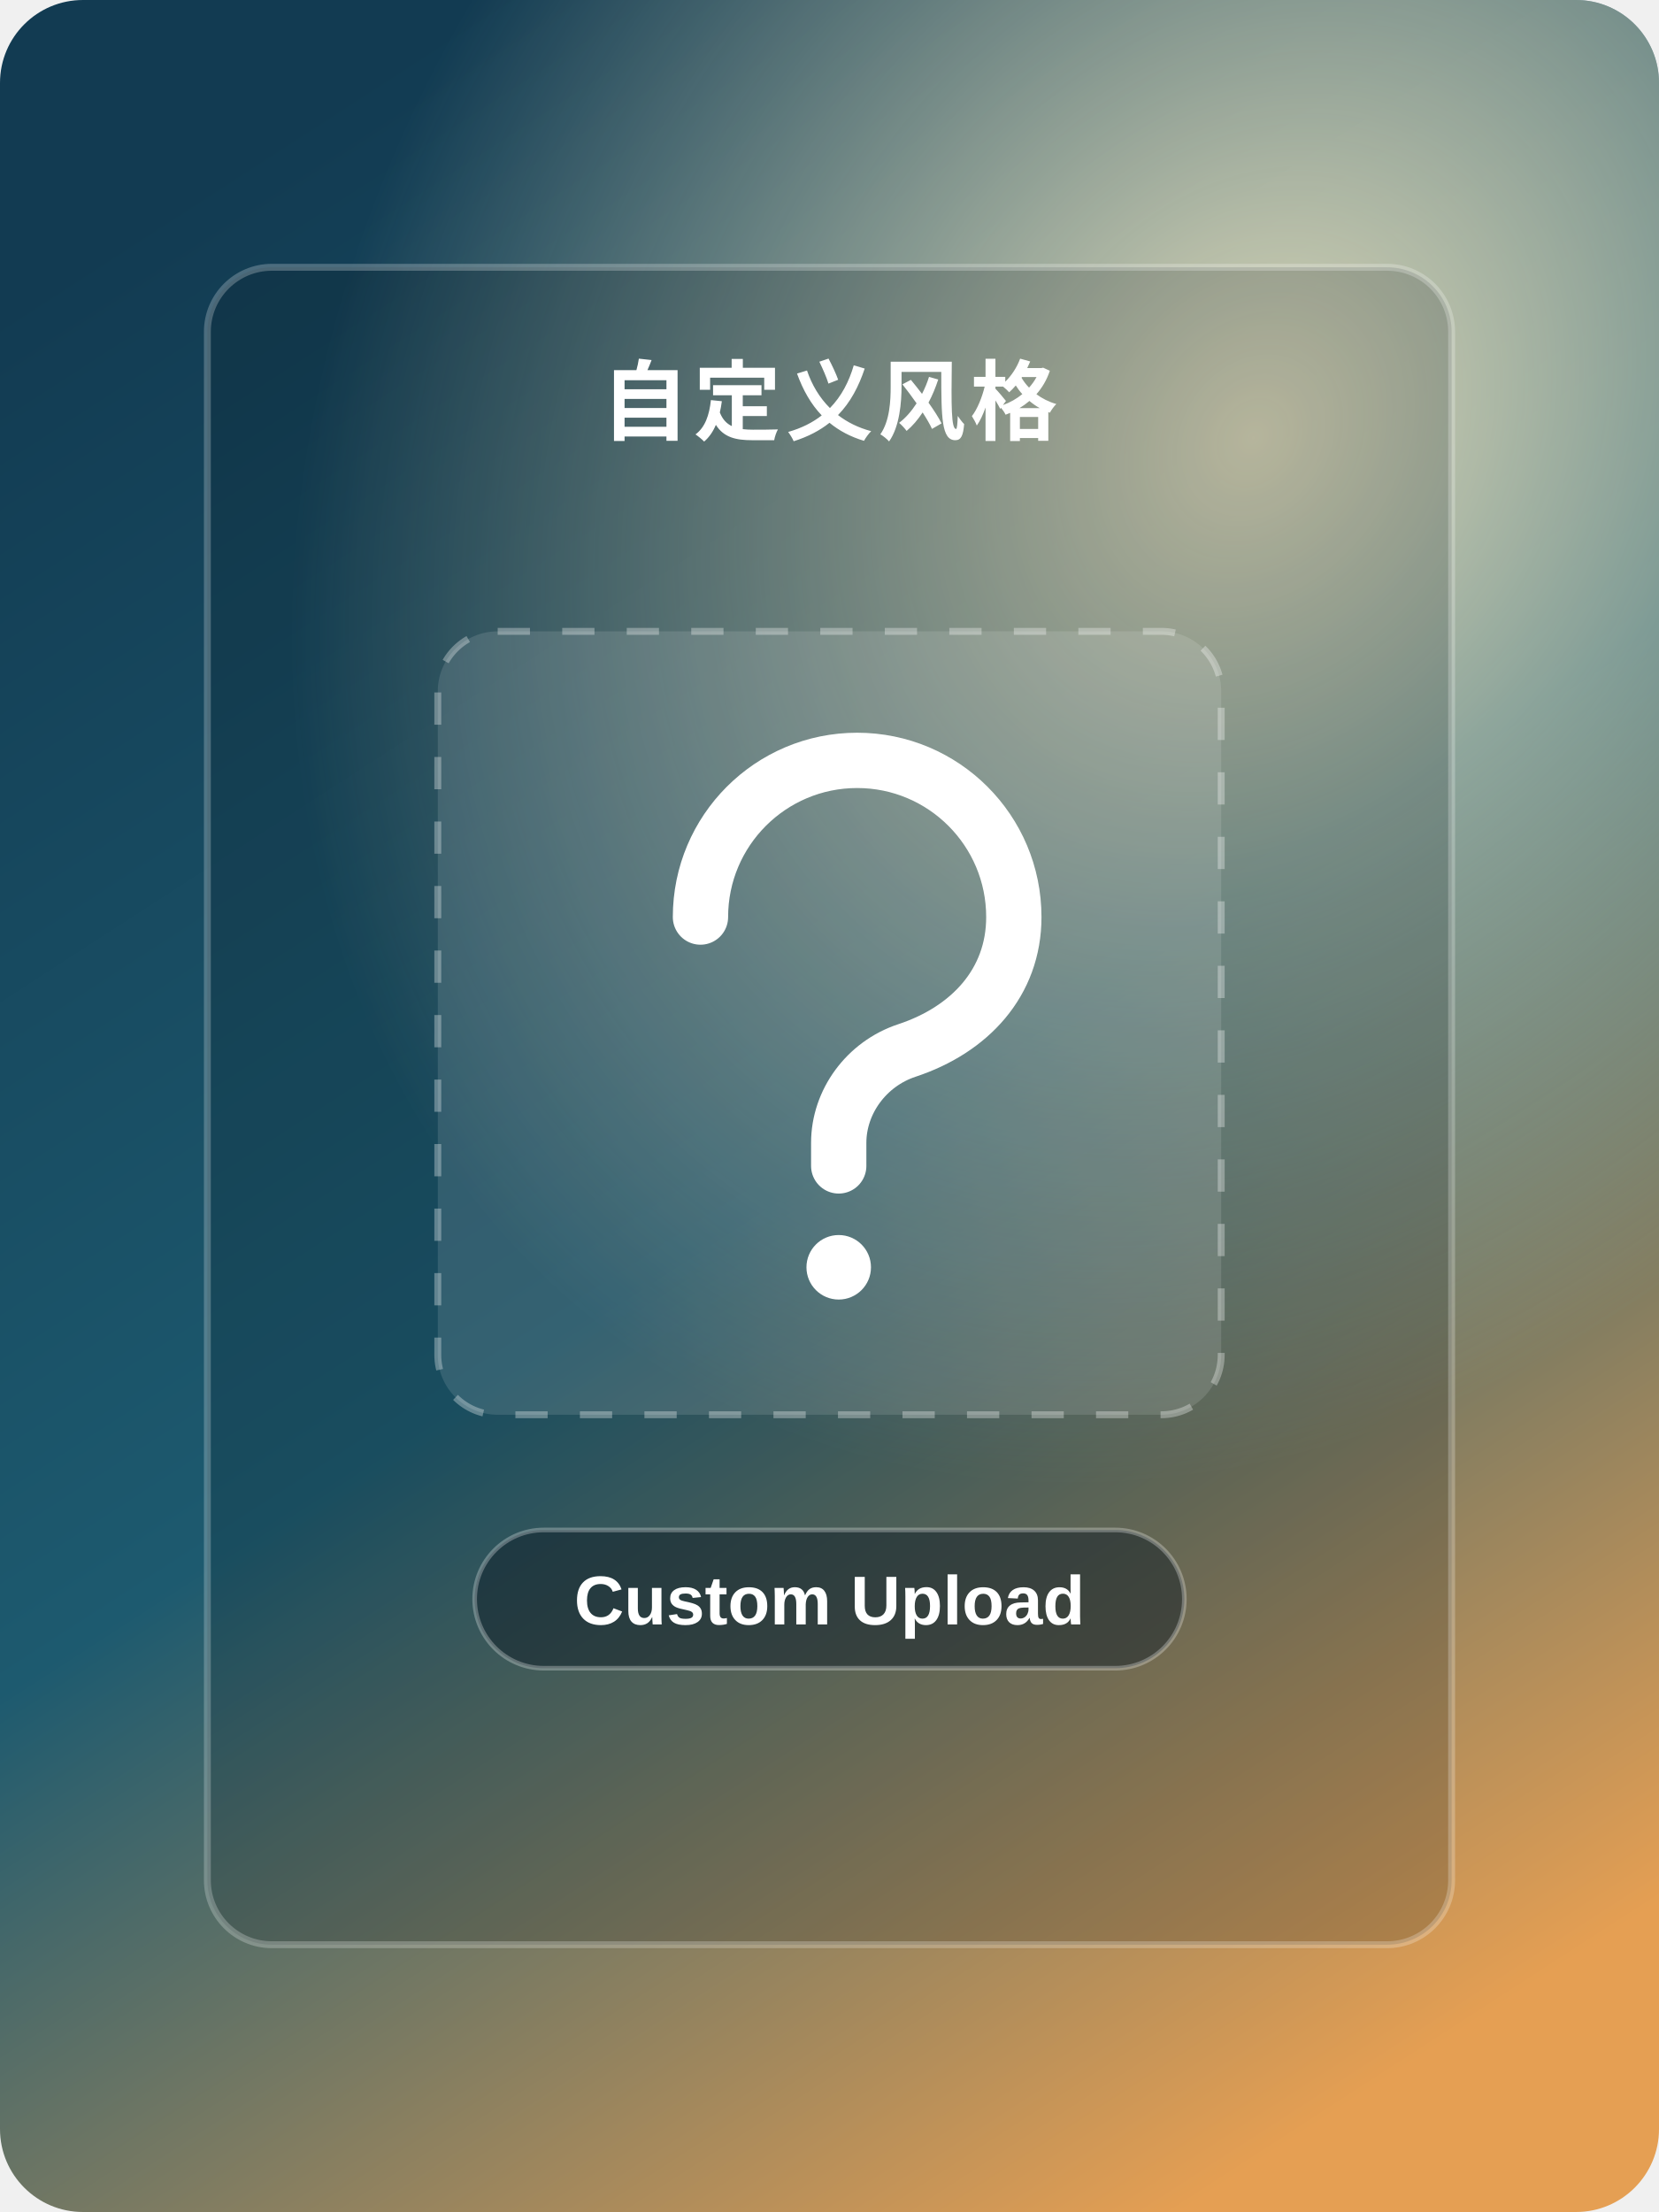
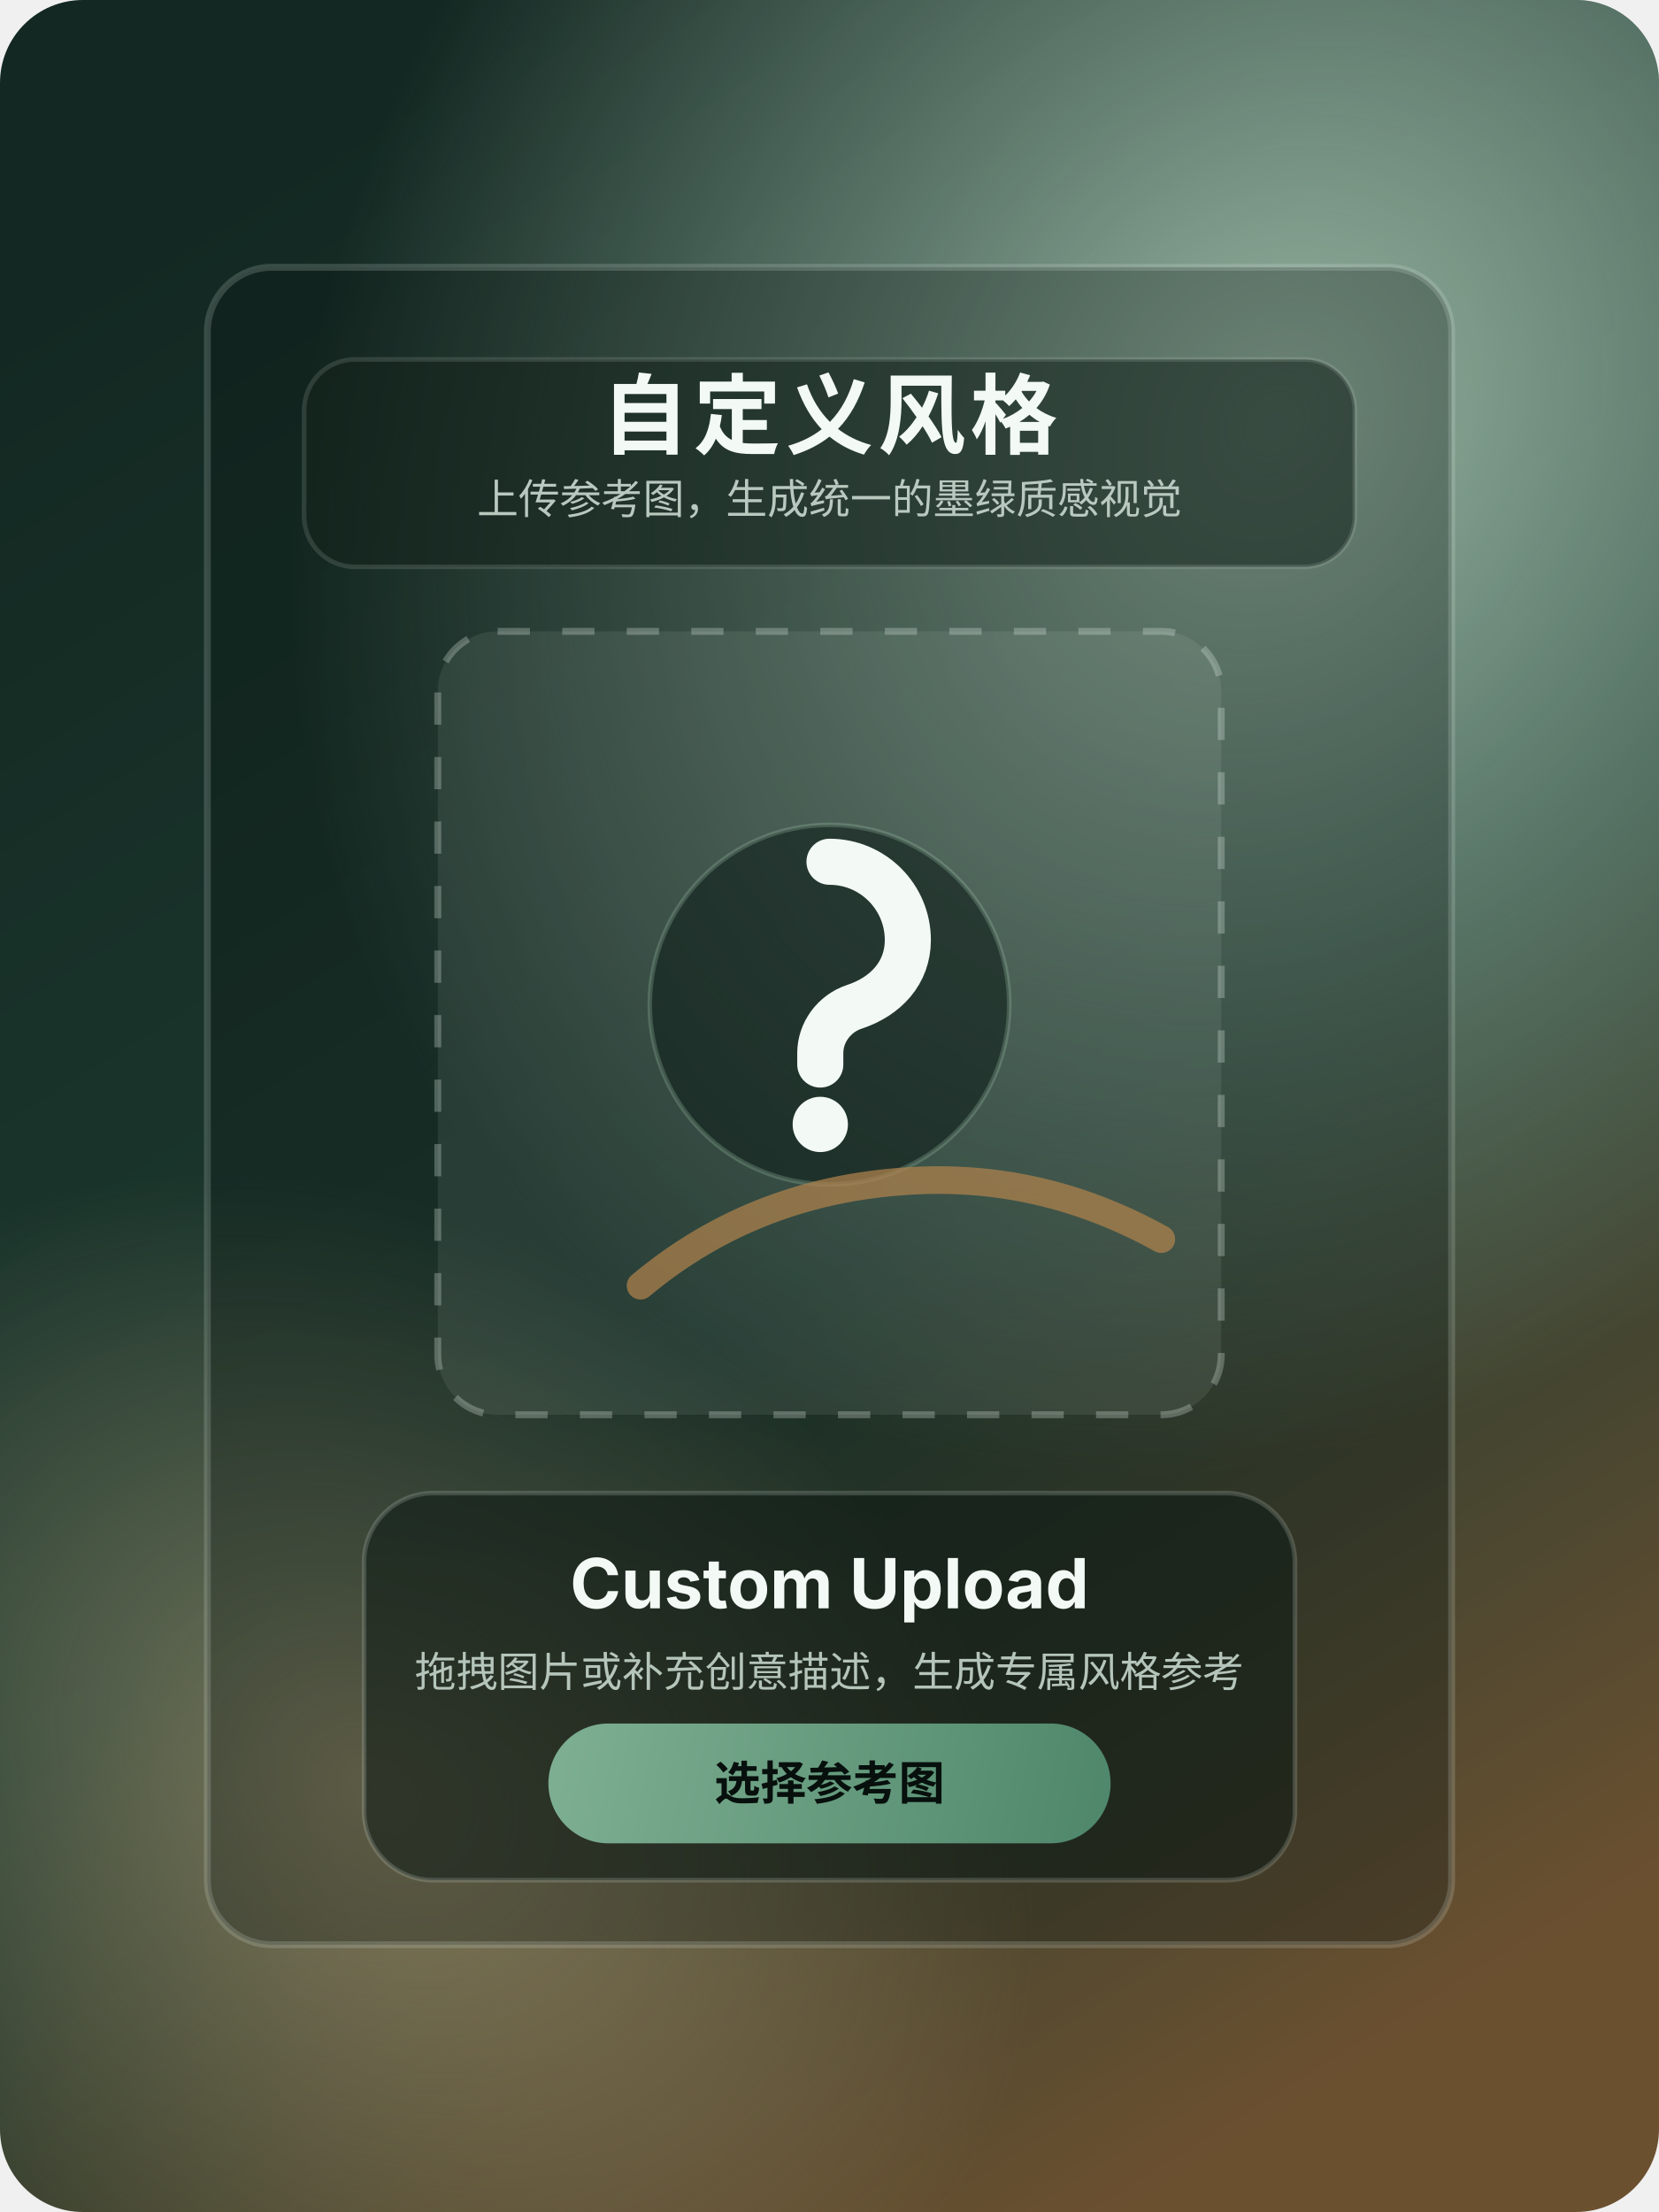
<svg xmlns="http://www.w3.org/2000/svg" width="720" height="960" viewBox="0 0 720 960" fill="none">
  <defs>
-     <linearGradient id="bg" x1="96" y1="72" x2="624" y2="888" gradientUnits="userSpaceOnUse">
-       <stop stop-color="#123B52" />
-       <stop offset="0.52" stop-color="#1D5A6F" />
-       <stop offset="1" stop-color="#E59F53" />
+     <linearGradient id="bg" x1="108" y1="76" x2="612" y2="884" gradientUnits="userSpaceOnUse">
+       <stop stop-color="#132822" />
+       <stop offset="0.56" stop-color="#1d3a30" />
+       <stop offset="1" stop-color="#6b5030" />
    </linearGradient>
-     <radialGradient id="glow" cx="0" cy="0" r="1" gradientUnits="userSpaceOnUse" gradientTransform="translate(542 190) rotate(121.44) scale(478.188 390.988)">
-       <stop stop-color="#FFF1C8" stop-opacity="0.85" />
-       <stop offset="1" stop-color="#FFF1C8" stop-opacity="0" />
+     <radialGradient id="glowMoss" cx="0" cy="0" r="1" gradientUnits="userSpaceOnUse" gradientTransform="translate(554 182) rotate(123.154) scale(480.221 403.863)">
+       <stop stop-color="#B9D8C3" stop-opacity="0.78" />
+       <stop offset="1" stop-color="#B9D8C3" stop-opacity="0" />
    </radialGradient>
+     <radialGradient id="glowBrass" cx="0" cy="0" r="1" gradientUnits="userSpaceOnUse" gradientTransform="translate(164 776) rotate(36.659) scale(309.452 240.881)">
+       <stop stop-color="#D9B98B" stop-opacity="0.48" />
+       <stop offset="1" stop-color="#D9B98B" stop-opacity="0" />
+     </radialGradient>
+     <linearGradient id="button" x1="238" y1="730" x2="482" y2="782" gradientUnits="userSpaceOnUse">
+       <stop stop-color="#7FB093" />
+       <stop offset="1" stop-color="#4F876B" />
+     </linearGradient>
  </defs>
  <rect width="720" height="960" rx="36" fill="url(#bg)" />
-   <rect width="720" height="960" rx="36" fill="url(#glow)" />
-   <rect x="90" y="116" width="540" height="728" rx="28" fill="rgba(7,17,26,0.18)" stroke="rgba(255,255,255,0.24)" stroke-width="3" />
-   <rect x="190" y="274" width="340" height="340" rx="26" fill="rgba(255,255,255,0.12)" stroke="rgba(255,255,255,0.32)" stroke-width="3" stroke-dasharray="14 14" />
-   <path d="M304 398C304 360.445 334.445 330 372 330C409.555 330 440 360.445 440 398C440 426.457 420.827 446.914 393.604 455.903C375.993 461.718 364 478.211 364 496V506" stroke="white" stroke-width="24" stroke-linecap="round" stroke-linejoin="round" />
-   <circle cx="364" cy="550" r="14" fill="white" />
-   <rect x="206" y="664" width="308" height="60" rx="30" fill="rgba(9,24,35,0.45)" stroke="rgba(255,255,255,0.28)" stroke-width="2" />
-   <text x="360" y="705" text-anchor="middle" fill="white" font-size="30" font-family="Arial, sans-serif" font-weight="700">Custom Upload</text>
-   <text x="360" y="188" text-anchor="middle" fill="white" font-size="38" font-family="Arial, sans-serif" font-weight="700" letter-spacing="2">自定义风格</text>
+   <rect width="720" height="960" rx="36" fill="url(#glowMoss)" />
+   <rect width="720" height="960" rx="36" fill="url(#glowBrass)" />
+   <rect x="90" y="116" width="540" height="728" rx="28" fill="#0C1512" fill-opacity="0.30" stroke="#E6F0EA" stroke-opacity="0.18" stroke-width="3" />
+   <rect x="132" y="156" width="456" height="90" rx="22" fill="#13231D" fill-opacity="0.58" stroke="#DDE9E2" stroke-opacity="0.14" stroke-width="2" />
+   <text x="360" y="194" text-anchor="middle" fill="#F3FAF5" font-size="38" font-family="Inter, Arial, sans-serif" font-weight="700" letter-spacing="2">自定义风格</text>
+   <text x="360" y="223" text-anchor="middle" fill="#B9C9BF" font-size="18" font-family="Inter, Arial, sans-serif" font-weight="500">上传参考图，生成统一的墨绿质感视觉</text>
+   <rect x="190" y="274" width="340" height="340" rx="26" fill="#F3FAF5" fill-opacity="0.08" stroke="#E6F0EA" stroke-opacity="0.28" stroke-width="3" stroke-dasharray="14 14" />
+   <circle cx="360" cy="436" r="78" fill="#10201B" fill-opacity="0.62" stroke="#A9CCB6" stroke-opacity="0.25" stroke-width="2" />
+   <path d="M360 374C378.778 374 394 389.222 394 408C394 422.228 384.413 432.457 370.802 436.952C361.997 439.859 356 448.105 356 457V462" stroke="#F3FAF5" stroke-width="20" stroke-linecap="round" stroke-linejoin="round" />
+   <circle cx="356" cy="488" r="12" fill="#F3FAF5" />
+   <path d="M278 558C311.838 529.612 351.964 514.392 398.392 512.34C435.354 510.707 470.557 519.186 504 537.778" stroke="#B1834D" stroke-opacity="0.72" stroke-width="12" stroke-linecap="round" />
+   <rect x="158" y="648" width="404" height="168" rx="30" fill="#0E1915" fill-opacity="0.56" stroke="#E6F0EA" stroke-opacity="0.18" stroke-width="2" />
+   <text x="360" y="698" text-anchor="middle" fill="#F3FAF5" font-size="30" font-family="Inter, Arial, sans-serif" font-weight="700">Custom Upload</text>
+   <text x="360" y="732" text-anchor="middle" fill="#B5C5BB" font-size="18" font-family="Inter, Arial, sans-serif">拖拽图片或补充创意描述，生成专属风格参考</text>
+   <rect x="238" y="748" width="244" height="52" rx="26" fill="url(#button)" />
+   <text x="360" y="781" text-anchor="middle" fill="#07100D" font-size="20" font-family="Inter, Arial, sans-serif" font-weight="700">选择参考图</text>
</svg>
